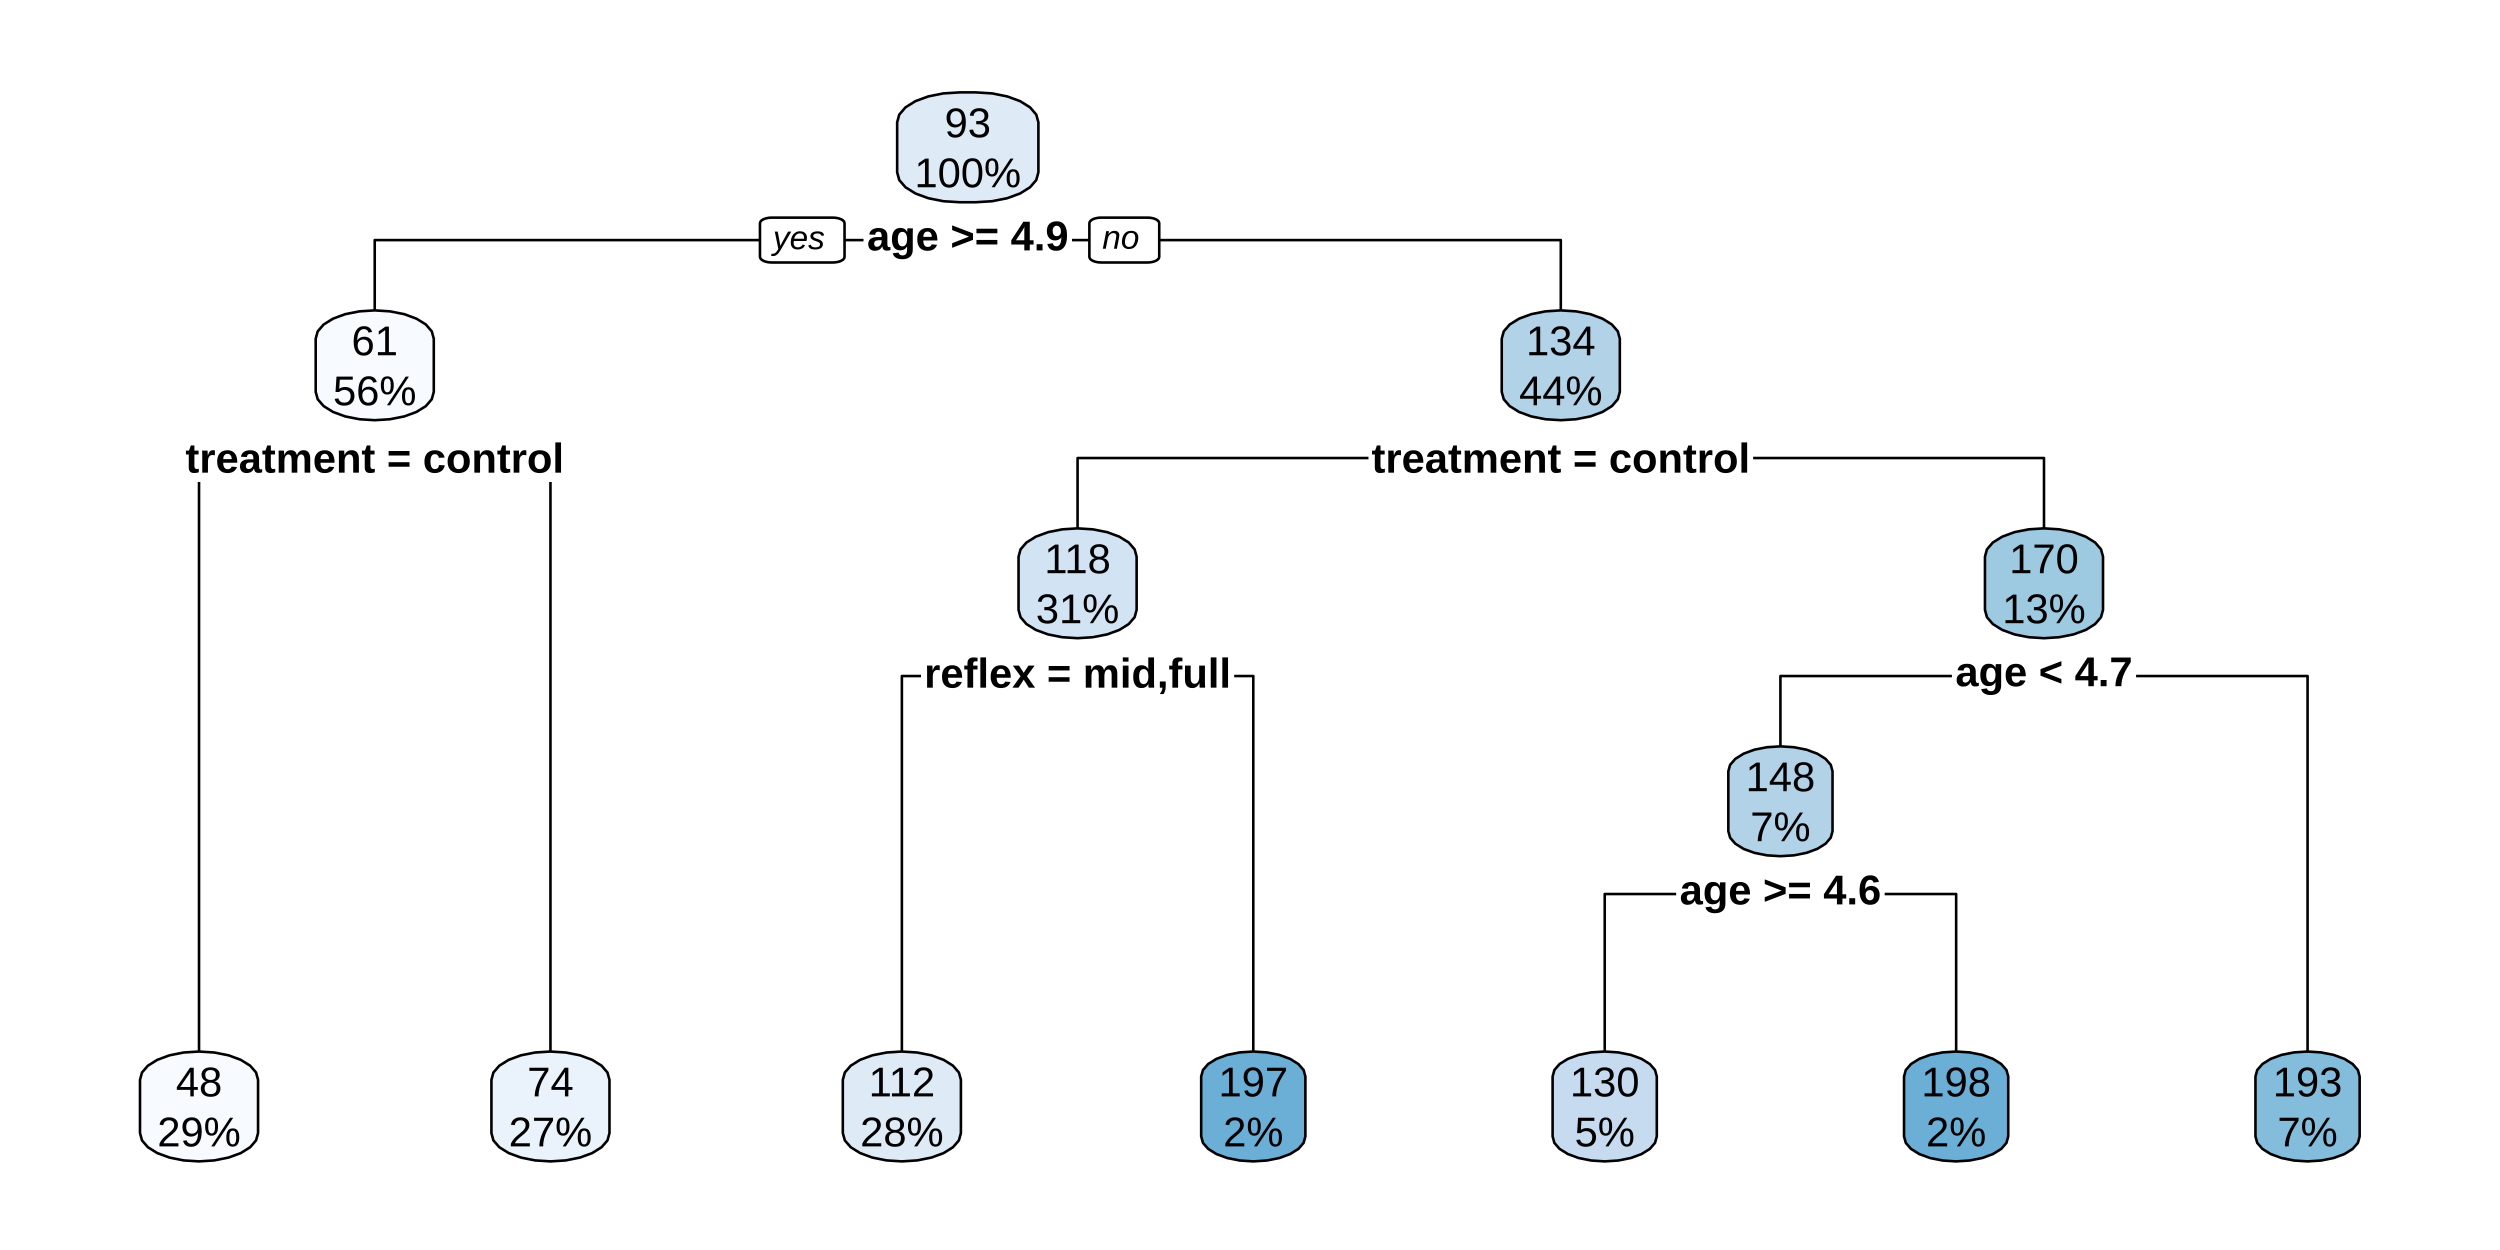
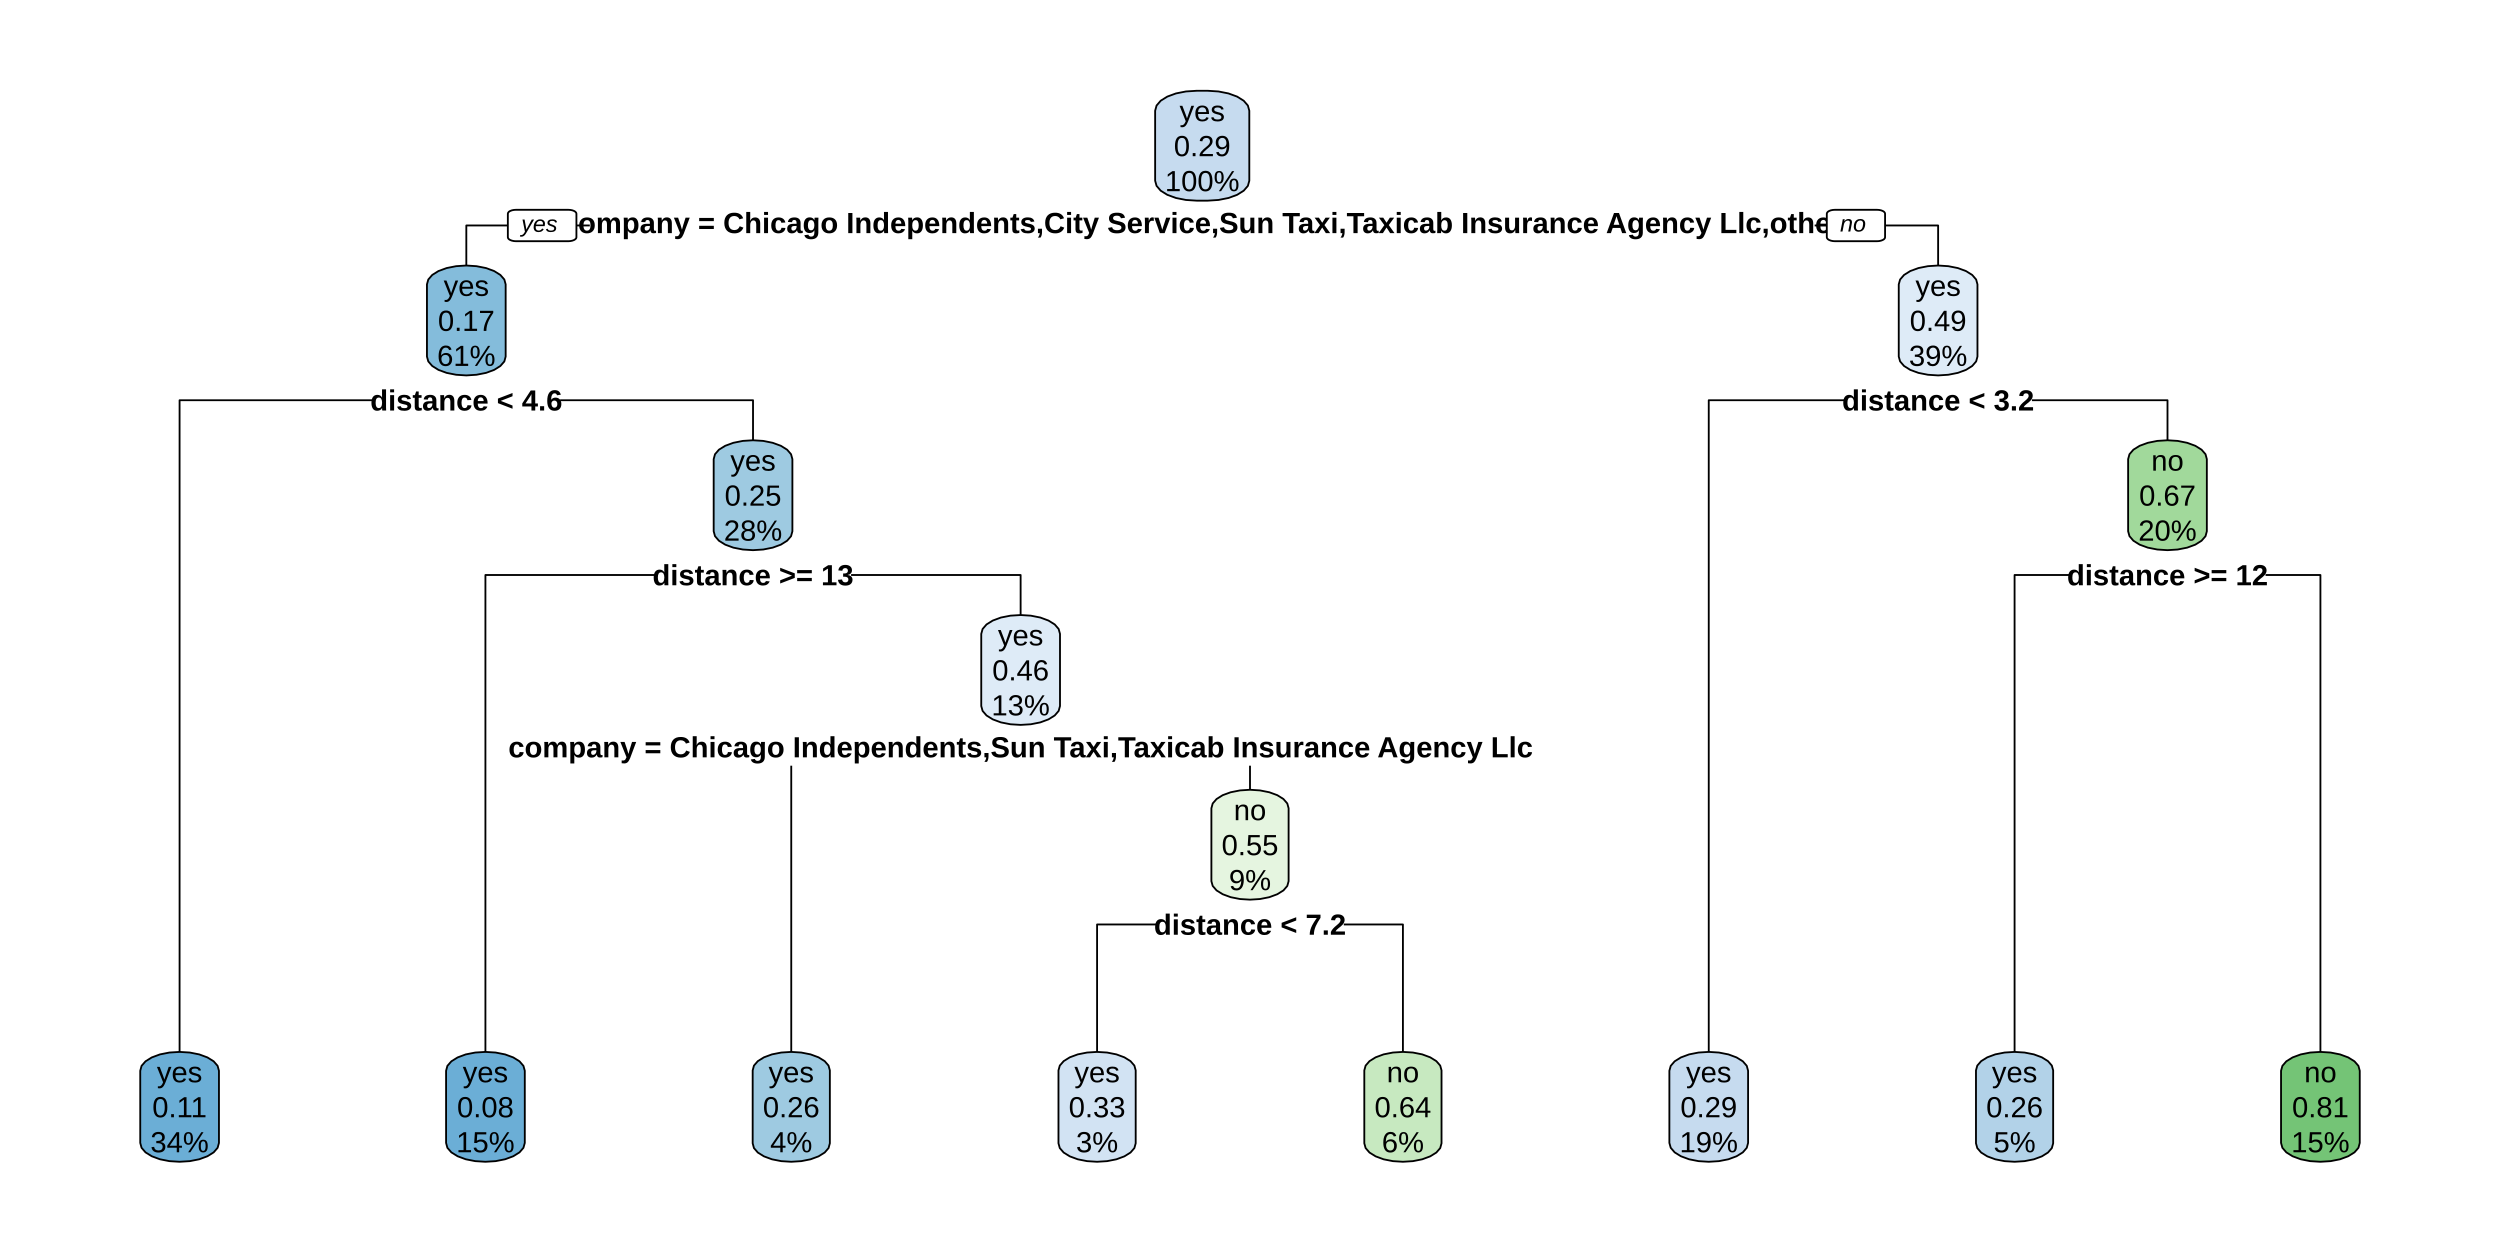
<svg xmlns="http://www.w3.org/2000/svg" class="svglite" width="720.00pt" height="360.00pt" viewBox="0 0 720.00 360.00">
  <defs>
    <style type="text/css">
    .svglite line, .svglite polyline, .svglite polygon, .svglite path, .svglite rect, .svglite circle {
      fill: none;
      stroke: #000000;
      stroke-linecap: round;
      stroke-linejoin: round;
      stroke-miterlimit: 10.00;
    }
    .svglite text {
      white-space: pre;
    }
  </style>
  </defs>
  <rect width="100%" height="100%" style="stroke: none; fill: #FFFFFF;" />
  <defs>
    <clipPath id="cpMC4wMHw3MjAuMDB8MC4wMHwzNjAuMDA=">
      <rect x="0.00" y="0.00" width="720.00" height="360.00" />
    </clipPath>
  </defs>
  <g clip-path="url(#cpMC4wMHw3MjAuMDB8MC4wMHwzNjAuMDA=)">
-     <polyline points="107.92,89.39 107.92,69.14 278.72,69.14 " style="stroke-width: 0.75; stroke-linecap: butt;" />
-     <polyline points="57.32,302.84 57.32,131.92 107.92,131.92 " style="stroke-width: 0.75; stroke-linecap: butt;" />
-     <polyline points="158.53,302.84 158.53,131.92 107.92,131.92 " style="stroke-width: 0.75; stroke-linecap: butt;" />
-     <polyline points="449.51,89.39 449.51,69.14 278.72,69.14 " style="stroke-width: 0.75; stroke-linecap: butt;" />
-     <polyline points="310.34,152.17 310.34,131.92 449.51,131.92 " style="stroke-width: 0.75; stroke-linecap: butt;" />
-     <polyline points="259.74,302.84 259.74,194.70 310.34,194.70 " style="stroke-width: 0.75; stroke-linecap: butt;" />
-     <polyline points="360.95,302.84 360.95,194.70 310.34,194.70 " style="stroke-width: 0.75; stroke-linecap: butt;" />
-     <polyline points="588.67,152.17 588.67,131.92 449.51,131.92 " style="stroke-width: 0.75; stroke-linecap: butt;" />
-     <polyline points="512.76,214.95 512.76,194.70 588.67,194.70 " style="stroke-width: 0.75; stroke-linecap: butt;" />
-     <polyline points="462.16,302.84 462.16,257.48 512.76,257.48 " style="stroke-width: 0.75; stroke-linecap: butt;" />
-     <polyline points="563.37,302.84 563.37,257.48 512.76,257.48 " style="stroke-width: 0.75; stroke-linecap: butt;" />
-     <polyline points="664.58,302.84 664.58,194.70 588.67,194.70 " style="stroke-width: 0.75; stroke-linecap: butt;" />
-     <polygon points="248.69,76.03 248.69,60.52 308.74,60.52 308.74,76.03 248.69,76.03 " style="stroke-width: 0.75; stroke: none; fill: #FFFFFF;" />
-     <polygon points="52.53,138.81 52.53,123.30 163.31,123.30 163.31,138.81 52.53,138.81 " style="stroke-width: 0.75; stroke: none; fill: #FFFFFF;" />
-     <polygon points="394.12,138.81 394.12,123.30 504.90,123.30 504.90,138.81 394.12,138.81 " style="stroke-width: 0.75; stroke: none; fill: #FFFFFF;" />
-     <polygon points="265.25,201.59 265.25,186.08 355.44,186.08 355.44,201.59 265.25,201.59 " style="stroke-width: 0.75; stroke: none; fill: #FFFFFF;" />
-     <polygon points="562.15,201.59 562.15,186.08 615.19,186.08 615.19,201.59 562.15,201.59 " style="stroke-width: 0.75; stroke: none; fill: #FFFFFF;" />
-     <polygon points="482.74,264.37 482.74,248.86 542.78,248.86 542.78,264.37 482.74,264.37 " style="stroke-width: 0.75; stroke: none; fill: #FFFFFF;" />
-     <text x="278.72" y="72.11" text-anchor="middle" style="font-size: 12.00px; font-weight: bold; font-family: &quot;Arial&quot;;" textLength="58.05px" lengthAdjust="spacingAndGlyphs">age &gt;= 4.9</text>
-     <text x="107.92" y="136.12" text-anchor="middle" style="font-size: 12.00px; font-weight: bold; font-family: &quot;Arial&quot;;" textLength="109.03px" lengthAdjust="spacingAndGlyphs">treatment = control</text>
-     <text x="449.51" y="136.12" text-anchor="middle" style="font-size: 12.00px; font-weight: bold; font-family: &quot;Arial&quot;;" textLength="109.03px" lengthAdjust="spacingAndGlyphs">treatment = control</text>
-     <text x="310.34" y="198.04" text-anchor="middle" style="font-size: 12.00px; font-weight: bold; font-family: &quot;Arial&quot;;" textLength="88.37px" lengthAdjust="spacingAndGlyphs">reflex = mid,full</text>
-     <text x="588.67" y="197.62" text-anchor="middle" style="font-size: 12.00px; font-weight: bold; font-family: &quot;Arial&quot;;" textLength="51.04px" lengthAdjust="spacingAndGlyphs">age &lt; 4.7</text>
-     <text x="512.76" y="260.46" text-anchor="middle" style="font-size: 12.00px; font-weight: bold; font-family: &quot;Arial&quot;;" textLength="58.05px" lengthAdjust="spacingAndGlyphs">age &gt;= 4.6</text>
-     <polygon points="258.38,35.23 258.99,33.00 260.78,30.92 263.64,29.13 267.37,27.76 271.70,26.90 276.36,26.61 281.07,26.61 285.73,26.90 290.06,27.76 293.79,29.13 296.65,30.92 298.44,33.00 299.06,35.23 299.06,49.63 298.44,51.86 296.65,53.93 293.79,55.72 290.06,57.09 285.73,57.95 281.07,58.24 276.36,58.24 271.70,57.95 267.37,57.09 263.64,55.72 260.78,53.93 258.99,51.86 258.38,49.63 " style="stroke-width: 0.75; fill: #DEEBF7;" />
-     <polygon points="90.92,97.54 91.50,95.43 93.20,93.46 95.90,91.78 99.42,90.48 103.52,89.67 107.92,89.39 107.92,89.39 112.33,89.67 116.43,90.48 119.95,91.78 122.65,93.46 124.35,95.43 124.93,97.54 124.93,112.87 124.35,114.98 122.65,116.95 119.95,118.64 116.43,119.93 112.33,120.74 107.92,121.02 107.92,121.02 103.52,120.74 99.42,119.93 95.90,118.64 93.20,116.95 91.50,114.98 90.92,112.87 " style="stroke-width: 0.75; fill: #F7FBFF;" />
-     <polygon points="40.32,310.99 40.90,308.88 42.59,306.92 45.30,305.23 48.82,303.93 52.92,303.12 57.32,302.84 57.32,302.84 61.72,303.12 65.82,303.93 69.34,305.23 72.05,306.92 73.74,308.88 74.32,310.99 74.32,326.33 73.74,328.44 72.05,330.40 69.34,332.09 65.82,333.38 61.72,334.20 57.32,334.48 57.32,334.48 52.92,334.20 48.82,333.38 45.30,332.09 42.59,330.40 40.90,328.44 40.32,326.33 " style="stroke-width: 0.75; fill: #F7FBFF;" />
-     <polygon points="141.53,310.99 142.10,308.88 143.80,306.92 146.51,305.23 150.03,303.93 154.13,303.12 158.53,302.84 158.53,302.84 162.93,303.12 167.03,303.93 170.55,305.23 173.25,306.92 174.95,308.88 175.53,310.99 175.53,326.33 174.95,328.44 173.25,330.40 170.55,332.09 167.03,333.38 162.93,334.20 158.53,334.48 158.53,334.48 154.13,334.20 150.03,333.38 146.51,332.09 143.80,330.40 142.10,328.44 141.53,326.33 " style="stroke-width: 0.75; fill: #EAF3FB;" />
-     <polygon points="432.50,97.54 433.08,95.43 434.78,93.46 437.48,91.78 441.00,90.48 445.11,89.67 449.51,89.39 449.51,89.39 453.91,89.67 458.01,90.48 461.53,91.78 464.23,93.46 465.93,95.43 466.51,97.54 466.51,112.87 465.93,114.98 464.23,116.95 461.53,118.64 458.01,119.93 453.91,120.74 449.51,121.02 449.51,121.02 445.11,120.74 441.00,119.93 437.48,118.64 434.78,116.95 433.08,114.98 432.50,112.87 " style="stroke-width: 0.75; fill: #B2D2E8;" />
-     <polygon points="293.34,160.32 293.92,158.21 295.62,156.24 298.32,154.56 301.84,153.26 305.94,152.45 310.34,152.17 310.34,152.17 314.74,152.45 318.85,153.26 322.37,154.56 325.07,156.24 326.77,158.21 327.35,160.32 327.35,175.65 326.77,177.76 325.07,179.73 322.37,181.42 318.85,182.71 314.74,183.52 310.34,183.80 310.34,183.80 305.94,183.52 301.84,182.71 298.32,181.42 295.62,179.73 293.92,177.76 293.34,175.65 " style="stroke-width: 0.75; fill: #D2E3F3;" />
-     <polygon points="242.73,310.99 243.31,308.88 245.01,306.92 247.71,305.23 251.24,303.93 255.34,303.12 259.74,302.84 259.74,302.84 264.14,303.12 268.24,303.93 271.76,305.23 274.46,306.92 276.16,308.88 276.74,310.99 276.74,326.33 276.16,328.44 274.46,330.40 271.76,332.09 268.24,333.38 264.14,334.20 259.74,334.48 259.74,334.48 255.34,334.20 251.24,333.38 247.71,332.09 245.01,330.40 243.31,328.44 242.73,326.33 " style="stroke-width: 0.75; fill: #DEEBF7;" />
-     <polygon points="345.94,310.03 346.45,308.17 347.95,306.44 350.34,304.95 353.44,303.81 357.06,303.09 360.95,302.84 360.95,302.84 364.83,303.09 368.45,303.81 371.56,304.95 373.94,306.44 375.44,308.17 375.95,310.03 375.95,327.28 375.44,329.15 373.94,330.88 371.56,332.37 368.45,333.51 364.83,334.23 360.95,334.48 360.95,334.48 357.06,334.23 353.44,333.51 350.34,332.37 347.95,330.88 346.45,329.15 345.94,327.28 " style="stroke-width: 0.75; fill: #6BAED6;" />
-     <polygon points="571.67,160.32 572.24,158.21 573.94,156.24 576.65,154.56 580.17,153.26 584.27,152.45 588.67,152.17 588.67,152.17 593.07,152.45 597.17,153.26 600.69,154.56 603.39,156.24 605.09,158.21 605.67,160.32 605.67,175.65 605.09,177.76 603.39,179.73 600.69,181.42 597.17,182.71 593.07,183.52 588.67,183.80 588.67,183.80 584.27,183.52 580.17,182.71 576.65,181.42 573.94,179.73 572.24,177.76 571.67,175.65 " style="stroke-width: 0.75; fill: #9ECAE1;" />
-     <polygon points="497.76,222.14 498.27,220.28 499.77,218.55 502.15,217.06 505.26,215.91 508.88,215.20 512.76,214.95 512.76,214.95 516.65,215.20 520.27,215.91 523.37,217.06 525.76,218.55 527.26,220.28 527.77,222.14 527.77,239.39 527.26,241.25 525.76,242.99 523.37,244.48 520.27,245.62 516.65,246.34 512.76,246.58 512.76,246.58 508.88,246.34 505.26,245.62 502.15,244.48 499.77,242.99 498.27,241.25 497.76,239.39 " style="stroke-width: 0.75; fill: #B2D2E8;" />
-     <polygon points="447.15,310.03 447.66,308.17 449.16,306.44 451.55,304.95 454.65,303.81 458.27,303.09 462.16,302.84 462.16,302.84 466.04,303.09 469.66,303.81 472.77,304.95 475.15,306.44 476.65,308.17 477.16,310.03 477.16,327.28 476.65,329.15 475.15,330.88 472.77,332.37 469.66,333.51 466.04,334.23 462.16,334.48 462.16,334.48 458.27,334.23 454.65,333.51 451.55,332.37 449.16,330.88 447.66,329.15 447.15,327.28 " style="stroke-width: 0.75; fill: #C6DBEF;" />
-     <polygon points="548.36,310.03 548.87,308.17 550.37,306.44 552.76,304.95 555.86,303.81 559.48,303.09 563.37,302.84 563.37,302.84 567.25,303.09 570.87,303.81 573.98,304.95 576.36,306.44 577.86,308.17 578.37,310.03 578.37,327.28 577.86,329.15 576.36,330.88 573.98,332.37 570.87,333.51 567.25,334.23 563.37,334.48 563.37,334.48 559.48,334.23 555.86,333.51 552.76,332.37 550.37,330.88 548.87,329.15 548.36,327.28 " style="stroke-width: 0.75; fill: #6BAED6;" />
-     <polygon points="649.57,310.03 650.08,308.17 651.58,306.44 653.97,304.95 657.07,303.81 660.69,303.09 664.58,302.84 664.58,302.84 668.46,303.09 672.08,303.81 675.19,304.95 677.57,306.44 679.07,308.17 679.58,310.03 679.58,327.28 679.07,329.15 677.57,330.88 675.19,332.37 672.08,333.51 668.46,334.23 664.58,334.48 664.58,334.48 660.69,334.23 657.07,333.51 653.97,332.37 651.58,330.88 650.08,329.15 649.57,327.28 " style="stroke-width: 0.75; fill: #84BCDB;" />
-     <text x="278.72" y="39.53" text-anchor="middle" style="font-size: 12.00px; font-family: &quot;Arial&quot;;" textLength="13.35px" lengthAdjust="spacingAndGlyphs">93</text>
-     <text x="278.72" y="53.93" text-anchor="middle" style="font-size: 12.00px; font-family: &quot;Arial&quot;;" textLength="30.69px" lengthAdjust="spacingAndGlyphs">100%</text>
-     <text x="107.92" y="102.31" text-anchor="middle" style="font-size: 12.00px; font-family: &quot;Arial&quot;;" textLength="13.35px" lengthAdjust="spacingAndGlyphs">61</text>
-     <text x="107.92" y="116.71" text-anchor="middle" style="font-size: 12.00px; font-family: &quot;Arial&quot;;" textLength="24.02px" lengthAdjust="spacingAndGlyphs">56%</text>
-     <text x="57.32" y="315.76" text-anchor="middle" style="font-size: 12.00px; font-family: &quot;Arial&quot;;" textLength="13.35px" lengthAdjust="spacingAndGlyphs">48</text>
-     <text x="57.32" y="330.16" text-anchor="middle" style="font-size: 12.00px; font-family: &quot;Arial&quot;;" textLength="24.02px" lengthAdjust="spacingAndGlyphs">29%</text>
-     <text x="158.53" y="315.76" text-anchor="middle" style="font-size: 12.00px; font-family: &quot;Arial&quot;;" textLength="13.35px" lengthAdjust="spacingAndGlyphs">74</text>
-     <text x="158.53" y="330.16" text-anchor="middle" style="font-size: 12.00px; font-family: &quot;Arial&quot;;" textLength="24.02px" lengthAdjust="spacingAndGlyphs">27%</text>
-     <text x="449.51" y="102.31" text-anchor="middle" style="font-size: 12.00px; font-family: &quot;Arial&quot;;" textLength="20.02px" lengthAdjust="spacingAndGlyphs">134</text>
-     <text x="449.51" y="116.71" text-anchor="middle" style="font-size: 12.00px; font-family: &quot;Arial&quot;;" textLength="24.02px" lengthAdjust="spacingAndGlyphs">44%</text>
-     <text x="310.34" y="165.09" text-anchor="middle" style="font-size: 12.00px; font-family: &quot;Arial&quot;;" textLength="20.02px" lengthAdjust="spacingAndGlyphs">118</text>
-     <text x="310.34" y="179.49" text-anchor="middle" style="font-size: 12.00px; font-family: &quot;Arial&quot;;" textLength="24.02px" lengthAdjust="spacingAndGlyphs">31%</text>
-     <text x="259.74" y="315.76" text-anchor="middle" style="font-size: 12.00px; font-family: &quot;Arial&quot;;" textLength="20.02px" lengthAdjust="spacingAndGlyphs">112</text>
-     <text x="259.74" y="330.16" text-anchor="middle" style="font-size: 12.00px; font-family: &quot;Arial&quot;;" textLength="24.02px" lengthAdjust="spacingAndGlyphs">28%</text>
-     <text x="360.95" y="315.76" text-anchor="middle" style="font-size: 12.00px; font-family: &quot;Arial&quot;;" textLength="20.02px" lengthAdjust="spacingAndGlyphs">197</text>
-     <text x="360.95" y="330.16" text-anchor="middle" style="font-size: 12.00px; font-family: &quot;Arial&quot;;" textLength="17.34px" lengthAdjust="spacingAndGlyphs">2%</text>
-     <text x="588.67" y="165.09" text-anchor="middle" style="font-size: 12.00px; font-family: &quot;Arial&quot;;" textLength="20.02px" lengthAdjust="spacingAndGlyphs">170</text>
-     <text x="588.67" y="179.49" text-anchor="middle" style="font-size: 12.00px; font-family: &quot;Arial&quot;;" textLength="24.02px" lengthAdjust="spacingAndGlyphs">13%</text>
-     <text x="512.76" y="227.87" text-anchor="middle" style="font-size: 12.00px; font-family: &quot;Arial&quot;;" textLength="20.02px" lengthAdjust="spacingAndGlyphs">148</text>
-     <text x="512.76" y="242.27" text-anchor="middle" style="font-size: 12.00px; font-family: &quot;Arial&quot;;" textLength="17.34px" lengthAdjust="spacingAndGlyphs">7%</text>
-     <text x="462.16" y="315.76" text-anchor="middle" style="font-size: 12.00px; font-family: &quot;Arial&quot;;" textLength="20.02px" lengthAdjust="spacingAndGlyphs">130</text>
-     <text x="462.16" y="330.16" text-anchor="middle" style="font-size: 12.00px; font-family: &quot;Arial&quot;;" textLength="17.34px" lengthAdjust="spacingAndGlyphs">5%</text>
-     <text x="563.37" y="315.76" text-anchor="middle" style="font-size: 12.00px; font-family: &quot;Arial&quot;;" textLength="20.02px" lengthAdjust="spacingAndGlyphs">198</text>
-     <text x="563.37" y="330.16" text-anchor="middle" style="font-size: 12.00px; font-family: &quot;Arial&quot;;" textLength="17.34px" lengthAdjust="spacingAndGlyphs">2%</text>
-     <text x="664.58" y="315.76" text-anchor="middle" style="font-size: 12.00px; font-family: &quot;Arial&quot;;" textLength="20.02px" lengthAdjust="spacingAndGlyphs">193</text>
-     <text x="664.58" y="330.16" text-anchor="middle" style="font-size: 12.00px; font-family: &quot;Arial&quot;;" textLength="17.34px" lengthAdjust="spacingAndGlyphs">7%</text>
-     <polygon points="218.87,64.29 218.99,63.87 219.33,63.48 219.86,63.15 220.56,62.89 221.37,62.73 222.25,62.67 239.86,62.67 240.73,62.73 241.55,62.89 242.25,63.15 242.78,63.48 243.12,63.87 243.23,64.29 243.23,73.98 243.12,74.40 242.78,74.79 242.25,75.12 241.55,75.38 240.73,75.54 239.86,75.60 222.25,75.60 221.37,75.54 220.56,75.38 219.86,75.12 219.33,74.79 218.99,74.40 218.87,73.98 " style="stroke-width: 0.75; fill: #FFFFFF;" />
-     <polygon points="313.74,64.29 313.86,63.87 314.19,63.48 314.73,63.15 315.43,62.89 316.24,62.73 317.11,62.67 330.49,62.67 331.36,62.73 332.18,62.89 332.87,63.15 333.41,63.48 333.75,63.87 333.86,64.29 333.86,73.98 333.75,74.40 333.41,74.79 332.87,75.12 332.18,75.38 331.36,75.54 330.49,75.60 317.11,75.60 316.24,75.54 315.43,75.38 314.73,75.12 314.19,74.79 313.86,74.40 313.74,73.98 " style="stroke-width: 0.75; fill: #FFFFFF;" />
-     <text x="230.08" y="71.76" text-anchor="middle" style="font-size: 9.60px; font-style: italic; font-family: &quot;Arial&quot;;" textLength="14.93px" lengthAdjust="spacingAndGlyphs">yes</text>
-     <text x="322.80" y="71.63" text-anchor="middle" style="font-size: 9.60px; font-style: italic; font-family: &quot;Arial&quot;;" textLength="10.67px" lengthAdjust="spacingAndGlyphs">no</text>
+     <polyline points="134.30,76.47 134.30,64.94 346.24,64.94 " style="stroke-width: 0.53; stroke-linecap: butt;" />
+     <polyline points="51.72,302.95 51.72,115.27 134.30,115.27 " style="stroke-width: 0.53; stroke-linecap: butt;" />
+     <polyline points="216.87,126.80 216.87,115.27 134.30,115.27 " style="stroke-width: 0.53; stroke-linecap: butt;" />
+     <polyline points="139.80,302.95 139.80,165.60 216.87,165.60 " style="stroke-width: 0.53; stroke-linecap: butt;" />
+     <polyline points="293.94,177.13 293.94,165.60 216.87,165.60 " style="stroke-width: 0.53; stroke-linecap: butt;" />
+     <polyline points="227.88,302.95 227.88,215.93 293.94,215.93 " style="stroke-width: 0.53; stroke-linecap: butt;" />
+     <polyline points="360.00,227.45 360.00,215.93 293.94,215.93 " style="stroke-width: 0.53; stroke-linecap: butt;" />
+     <polyline points="315.96,302.95 315.96,266.25 360.00,266.25 " style="stroke-width: 0.53; stroke-linecap: butt;" />
+     <polyline points="404.04,302.95 404.04,266.25 360.00,266.25 " style="stroke-width: 0.53; stroke-linecap: butt;" />
+     <polyline points="558.18,76.47 558.18,64.94 346.24,64.94 " style="stroke-width: 0.53; stroke-linecap: butt;" />
+     <polyline points="492.12,302.95 492.12,115.27 558.18,115.27 " style="stroke-width: 0.53; stroke-linecap: butt;" />
+     <polyline points="624.24,126.80 624.24,115.27 558.18,115.27 " style="stroke-width: 0.53; stroke-linecap: butt;" />
+     <polyline points="580.20,302.95 580.20,165.60 624.24,165.60 " style="stroke-width: 0.53; stroke-linecap: butt;" />
+     <polyline points="668.28,302.95 668.28,165.60 624.24,165.60 " style="stroke-width: 0.53; stroke-linecap: butt;" />
+     <polygon points="169.86,69.54 169.86,59.20 522.62,59.20 522.62,69.54 169.86,69.54 " style="stroke-width: 0.53; stroke: none; fill: #FFFFFF;" />
+     <polygon points="107.28,119.87 107.28,109.53 161.31,109.53 161.31,119.87 107.28,119.87 " style="stroke-width: 0.53; stroke: none; fill: #FFFFFF;" />
+     <polygon points="188.63,170.19 188.63,159.85 245.11,159.85 245.11,170.19 188.63,170.19 " style="stroke-width: 0.53; stroke: none; fill: #FFFFFF;" />
+     <polygon points="152.77,220.52 152.77,210.18 435.12,210.18 435.12,220.52 152.77,220.52 " style="stroke-width: 0.53; stroke: none; fill: #FFFFFF;" />
+     <polygon points="332.99,270.85 332.99,260.51 387.01,260.51 387.01,270.85 332.99,270.85 " style="stroke-width: 0.53; stroke: none; fill: #FFFFFF;" />
+     <polygon points="531.16,119.87 531.16,109.53 585.19,109.53 585.19,119.87 531.16,119.87 " style="stroke-width: 0.53; stroke: none; fill: #FFFFFF;" />
+     <polygon points="596.00,170.19 596.00,159.85 652.48,159.85 652.48,170.19 596.00,170.19 " style="stroke-width: 0.53; stroke: none; fill: #FFFFFF;" />
+     <text x="346.24" y="67.13" text-anchor="middle" style="font-size: 8.40px; font-weight: bold; font-family: &quot;Arial&quot;;" textLength="369.99px" lengthAdjust="spacingAndGlyphs">company = Chicago Independents,City Service,Sun Taxi,Taxicab Insurance Agency Llc,other</text>
+     <text x="134.30" y="118.23" text-anchor="middle" style="font-size: 8.40px; font-weight: bold; font-family: &quot;Arial&quot;;" textLength="55.27px" lengthAdjust="spacingAndGlyphs">distance &lt; 4.6</text>
+     <text x="216.87" y="168.56" text-anchor="middle" style="font-size: 8.40px; font-weight: bold; font-family: &quot;Arial&quot;;" textLength="57.83px" lengthAdjust="spacingAndGlyphs">distance &gt;= 13</text>
+     <text x="293.94" y="218.12" text-anchor="middle" style="font-size: 8.40px; font-weight: bold; font-family: &quot;Arial&quot;;" textLength="296.32px" lengthAdjust="spacingAndGlyphs">company = Chicago Independents,Sun Taxi,Taxicab Insurance Agency Llc</text>
+     <text x="360.00" y="269.21" text-anchor="middle" style="font-size: 8.40px; font-weight: bold; font-family: &quot;Arial&quot;;" textLength="55.27px" lengthAdjust="spacingAndGlyphs">distance &lt; 7.2</text>
+     <text x="558.18" y="118.23" text-anchor="middle" style="font-size: 8.40px; font-weight: bold; font-family: &quot;Arial&quot;;" textLength="55.27px" lengthAdjust="spacingAndGlyphs">distance &lt; 3.2</text>
+     <text x="624.24" y="168.56" text-anchor="middle" style="font-size: 8.40px; font-weight: bold; font-family: &quot;Arial&quot;;" textLength="57.83px" lengthAdjust="spacingAndGlyphs">distance &gt;= 12</text>
+     <polygon points="332.68,31.89 333.09,30.40 334.28,29.01 336.19,27.82 338.67,26.91 341.56,26.34 344.67,26.14 347.81,26.14 350.91,26.34 353.80,26.91 356.29,27.82 358.19,29.01 359.39,30.40 359.80,31.89 359.80,52.05 359.39,53.53 358.19,54.92 356.29,56.11 353.80,57.02 350.91,57.59 347.81,57.79 344.67,57.79 341.56,57.59 338.67,57.02 336.19,56.11 334.28,54.92 333.09,53.53 332.68,52.05 " style="stroke-width: 0.53; fill: #C6DBEF;" />
+     <polygon points="122.96,81.90 123.35,80.50 124.48,79.19 126.28,78.06 128.63,77.20 131.36,76.66 134.30,76.47 134.30,76.47 137.23,76.66 139.97,77.20 142.31,78.06 144.11,79.19 145.25,80.50 145.63,81.90 145.63,102.69 145.25,104.09 144.11,105.40 142.31,106.53 139.97,107.39 137.23,107.93 134.30,108.12 134.30,108.12 131.36,107.93 128.63,107.39 126.28,106.53 124.48,105.40 123.35,104.09 122.96,102.69 " style="stroke-width: 0.53; fill: #84BCDB;" />
+     <polygon points="40.39,308.38 40.77,306.97 41.91,305.66 43.71,304.54 46.06,303.67 48.79,303.13 51.72,302.95 51.72,302.95 54.66,303.13 57.39,303.67 59.74,304.54 61.54,305.66 62.67,306.97 63.06,308.38 63.06,329.16 62.67,330.57 61.54,331.88 59.74,333.00 57.39,333.87 54.66,334.41 51.72,334.59 51.72,334.59 48.79,334.41 46.06,333.87 43.71,333.00 41.91,331.88 40.77,330.57 40.39,329.16 " style="stroke-width: 0.53; fill: #6BAED6;" />
+     <polygon points="205.54,132.23 205.92,130.82 207.05,129.51 208.86,128.39 211.20,127.53 213.94,126.98 216.87,126.80 216.87,126.80 219.81,126.98 222.54,127.53 224.89,128.39 226.69,129.51 227.82,130.82 228.21,132.23 228.21,153.01 227.82,154.42 226.69,155.73 224.89,156.86 222.54,157.72 219.81,158.26 216.87,158.45 216.87,158.45 213.94,158.26 211.20,157.72 208.86,156.86 207.05,155.73 205.92,154.42 205.54,153.01 " style="stroke-width: 0.53; fill: #9ECAE1;" />
+     <polygon points="128.47,308.38 128.85,306.97 129.99,305.66 131.79,304.54 134.13,303.67 136.87,303.13 139.80,302.95 139.80,302.95 142.74,303.13 145.47,303.67 147.82,304.54 149.62,305.66 150.75,306.97 151.14,308.38 151.14,329.16 150.75,330.57 149.62,331.88 147.82,333.00 145.47,333.87 142.74,334.41 139.80,334.59 139.80,334.59 136.87,334.41 134.13,333.87 131.79,333.00 129.99,331.88 128.85,330.57 128.47,329.16 " style="stroke-width: 0.53; fill: #6BAED6;" />
+     <polygon points="282.60,182.56 282.99,181.15 284.12,179.84 285.92,178.72 288.27,177.85 291.01,177.31 293.94,177.13 293.94,177.13 296.87,177.31 299.61,177.85 301.96,178.72 303.76,179.84 304.89,181.15 305.28,182.56 305.28,203.34 304.89,204.75 303.76,206.06 301.96,207.18 299.61,208.05 296.87,208.59 293.94,208.77 293.94,208.77 291.01,208.59 288.27,208.05 285.92,207.18 284.12,206.06 282.99,204.75 282.60,203.34 " style="stroke-width: 0.53; fill: #DEEBF7;" />
+     <polygon points="216.77,308.27 217.14,306.89 218.25,305.61 220.02,304.51 222.32,303.66 225.00,303.13 227.88,302.95 227.88,302.95 230.76,303.13 233.44,303.66 235.74,304.51 237.51,305.61 238.62,306.89 239.00,308.27 239.00,329.27 238.62,330.65 237.51,331.93 235.74,333.03 233.44,333.88 230.76,334.41 227.88,334.59 227.88,334.59 225.00,334.41 222.32,333.88 220.02,333.03 218.25,331.93 217.14,330.65 216.77,329.27 " style="stroke-width: 0.53; fill: #9ECAE1;" />
+     <polygon points="348.88,232.78 349.26,231.40 350.37,230.12 352.14,229.01 354.44,228.17 357.12,227.64 360.00,227.45 360.00,227.45 362.88,227.64 365.56,228.17 367.86,229.01 369.63,230.12 370.74,231.40 371.12,232.78 371.12,253.78 370.74,255.15 369.63,256.44 367.86,257.54 365.56,258.39 362.88,258.92 360.00,259.10 360.00,259.10 357.12,258.92 354.44,258.39 352.14,257.54 350.37,256.44 349.26,255.15 348.88,253.78 " style="stroke-width: 0.53; fill: #E5F5E0;" />
+     <polygon points="304.84,308.27 305.22,306.89 306.33,305.61 308.10,304.51 310.40,303.66 313.08,303.13 315.96,302.95 315.96,302.95 318.84,303.13 321.52,303.66 323.82,304.51 325.59,305.61 326.70,306.89 327.08,308.27 327.08,329.27 326.70,330.65 325.59,331.93 323.82,333.03 321.52,333.88 318.84,334.41 315.96,334.59 315.96,334.59 313.08,334.41 310.40,333.88 308.10,333.03 306.33,331.93 305.22,330.65 304.84,329.27 " style="stroke-width: 0.53; fill: #D2E3F3;" />
+     <polygon points="392.92,308.27 393.30,306.89 394.41,305.61 396.18,304.51 398.48,303.66 401.16,303.13 404.04,302.95 404.04,302.95 406.92,303.13 409.60,303.66 411.90,304.51 413.67,305.61 414.78,306.89 415.16,308.27 415.16,329.27 414.78,330.65 413.67,331.93 411.90,333.03 409.60,333.88 406.92,334.41 404.04,334.59 404.04,334.59 401.16,334.41 398.48,333.88 396.18,333.03 394.41,331.93 393.30,330.65 392.92,329.27 " style="stroke-width: 0.53; fill: #C7E9C0;" />
+     <polygon points="546.84,81.90 547.23,80.50 548.36,79.19 550.16,78.06 552.51,77.20 555.24,76.66 558.18,76.47 558.18,76.47 561.11,76.66 563.85,77.20 566.19,78.06 568.00,79.19 569.13,80.50 569.51,81.90 569.51,102.69 569.13,104.09 568.00,105.40 566.19,106.53 563.85,107.39 561.11,107.93 558.18,108.12 558.18,108.12 555.24,107.93 552.51,107.39 550.16,106.53 548.36,105.40 547.23,104.09 546.84,102.69 " style="stroke-width: 0.53; fill: #DEEBF7;" />
+     <polygon points="480.78,308.38 481.17,306.97 482.30,305.66 484.10,304.54 486.45,303.67 489.18,303.13 492.12,302.95 492.12,302.95 495.05,303.13 497.79,303.67 500.13,304.54 501.94,305.66 503.07,306.97 503.45,308.38 503.45,329.16 503.07,330.57 501.94,331.88 500.13,333.00 497.79,333.87 495.05,334.41 492.12,334.59 492.12,334.59 489.18,334.41 486.45,333.87 484.10,333.00 482.30,331.88 481.17,330.57 480.78,329.16 " style="stroke-width: 0.53; fill: #C6DBEF;" />
+     <polygon points="612.90,132.23 613.29,130.82 614.42,129.51 616.22,128.39 618.57,127.53 621.30,126.98 624.24,126.80 624.24,126.80 627.17,126.98 629.91,127.53 632.25,128.39 634.05,129.51 635.19,130.82 635.57,132.23 635.57,153.01 635.19,154.42 634.05,155.73 632.25,156.86 629.91,157.72 627.17,158.26 624.24,158.45 624.24,158.45 621.30,158.26 618.57,157.72 616.22,156.86 614.42,155.73 613.29,154.42 612.90,153.01 " style="stroke-width: 0.53; fill: #A1D99B;" />
+     <polygon points="569.08,308.27 569.46,306.89 570.57,305.61 572.34,304.51 574.64,303.66 577.32,303.13 580.20,302.95 580.20,302.95 583.07,303.13 585.76,303.66 588.06,304.51 589.82,305.61 590.93,306.89 591.31,308.27 591.31,329.27 590.93,330.65 589.82,331.93 588.06,333.03 585.76,333.88 583.07,334.41 580.20,334.59 580.20,334.59 577.32,334.41 574.64,333.88 572.34,333.03 570.57,331.93 569.46,330.65 569.08,329.27 " style="stroke-width: 0.53; fill: #B2D2E8;" />
+     <polygon points="656.94,308.38 657.33,306.97 658.46,305.66 660.26,304.54 662.61,303.67 665.34,303.13 668.28,302.95 668.28,302.95 671.21,303.13 673.94,303.67 676.29,304.54 678.09,305.66 679.23,306.97 679.61,308.38 679.61,329.16 679.23,330.57 678.09,331.88 676.29,333.00 673.94,333.87 671.21,334.41 668.28,334.59 668.28,334.59 665.34,334.41 662.61,333.87 660.26,333.00 658.46,331.88 657.33,330.57 656.94,329.16 " style="stroke-width: 0.53; fill: #74C476;" />
+     <text x="346.24" y="34.90" text-anchor="middle" style="font-size: 8.40px; font-family: &quot;Arial&quot;;" textLength="13.06px" lengthAdjust="spacingAndGlyphs">yes</text>
+     <text x="346.24" y="44.98" text-anchor="middle" style="font-size: 8.40px; font-family: &quot;Arial&quot;;" textLength="16.33px" lengthAdjust="spacingAndGlyphs">0.29</text>
+     <text x="346.24" y="55.06" text-anchor="middle" style="font-size: 8.40px; font-family: &quot;Arial&quot;;" textLength="21.46px" lengthAdjust="spacingAndGlyphs">100%</text>
+     <text x="134.30" y="85.22" text-anchor="middle" style="font-size: 8.40px; font-family: &quot;Arial&quot;;" textLength="13.06px" lengthAdjust="spacingAndGlyphs">yes</text>
+     <text x="134.30" y="95.30" text-anchor="middle" style="font-size: 8.40px; font-family: &quot;Arial&quot;;" textLength="16.33px" lengthAdjust="spacingAndGlyphs">0.17</text>
+     <text x="134.30" y="105.38" text-anchor="middle" style="font-size: 8.40px; font-family: &quot;Arial&quot;;" textLength="16.79px" lengthAdjust="spacingAndGlyphs">61%</text>
+     <text x="51.72" y="311.70" text-anchor="middle" style="font-size: 8.40px; font-family: &quot;Arial&quot;;" textLength="13.06px" lengthAdjust="spacingAndGlyphs">yes</text>
+     <text x="51.72" y="321.78" text-anchor="middle" style="font-size: 8.40px; font-family: &quot;Arial&quot;;" textLength="16.33px" lengthAdjust="spacingAndGlyphs">0.11</text>
+     <text x="51.72" y="331.86" text-anchor="middle" style="font-size: 8.40px; font-family: &quot;Arial&quot;;" textLength="16.79px" lengthAdjust="spacingAndGlyphs">34%</text>
+     <text x="216.87" y="135.55" text-anchor="middle" style="font-size: 8.40px; font-family: &quot;Arial&quot;;" textLength="13.06px" lengthAdjust="spacingAndGlyphs">yes</text>
+     <text x="216.87" y="145.63" text-anchor="middle" style="font-size: 8.40px; font-family: &quot;Arial&quot;;" textLength="16.33px" lengthAdjust="spacingAndGlyphs">0.25</text>
+     <text x="216.87" y="155.71" text-anchor="middle" style="font-size: 8.40px; font-family: &quot;Arial&quot;;" textLength="16.79px" lengthAdjust="spacingAndGlyphs">28%</text>
+     <text x="139.80" y="311.70" text-anchor="middle" style="font-size: 8.40px; font-family: &quot;Arial&quot;;" textLength="13.06px" lengthAdjust="spacingAndGlyphs">yes</text>
+     <text x="139.80" y="321.78" text-anchor="middle" style="font-size: 8.40px; font-family: &quot;Arial&quot;;" textLength="16.33px" lengthAdjust="spacingAndGlyphs">0.08</text>
+     <text x="139.80" y="331.86" text-anchor="middle" style="font-size: 8.40px; font-family: &quot;Arial&quot;;" textLength="16.79px" lengthAdjust="spacingAndGlyphs">15%</text>
+     <text x="293.94" y="185.88" text-anchor="middle" style="font-size: 8.40px; font-family: &quot;Arial&quot;;" textLength="13.06px" lengthAdjust="spacingAndGlyphs">yes</text>
+     <text x="293.94" y="195.96" text-anchor="middle" style="font-size: 8.40px; font-family: &quot;Arial&quot;;" textLength="16.33px" lengthAdjust="spacingAndGlyphs">0.46</text>
+     <text x="293.94" y="206.04" text-anchor="middle" style="font-size: 8.40px; font-family: &quot;Arial&quot;;" textLength="16.79px" lengthAdjust="spacingAndGlyphs">13%</text>
+     <text x="227.88" y="311.70" text-anchor="middle" style="font-size: 8.40px; font-family: &quot;Arial&quot;;" textLength="13.06px" lengthAdjust="spacingAndGlyphs">yes</text>
+     <text x="227.88" y="321.78" text-anchor="middle" style="font-size: 8.40px; font-family: &quot;Arial&quot;;" textLength="16.33px" lengthAdjust="spacingAndGlyphs">0.26</text>
+     <text x="227.88" y="331.86" text-anchor="middle" style="font-size: 8.40px; font-family: &quot;Arial&quot;;" textLength="12.12px" lengthAdjust="spacingAndGlyphs">4%</text>
+     <text x="360.00" y="236.21" text-anchor="middle" style="font-size: 8.40px; font-family: &quot;Arial&quot;;" textLength="9.33px" lengthAdjust="spacingAndGlyphs">no</text>
+     <text x="360.00" y="246.29" text-anchor="middle" style="font-size: 8.40px; font-family: &quot;Arial&quot;;" textLength="16.33px" lengthAdjust="spacingAndGlyphs">0.55</text>
+     <text x="360.00" y="256.37" text-anchor="middle" style="font-size: 8.40px; font-family: &quot;Arial&quot;;" textLength="12.12px" lengthAdjust="spacingAndGlyphs">9%</text>
+     <text x="315.96" y="311.70" text-anchor="middle" style="font-size: 8.40px; font-family: &quot;Arial&quot;;" textLength="13.06px" lengthAdjust="spacingAndGlyphs">yes</text>
+     <text x="315.96" y="321.78" text-anchor="middle" style="font-size: 8.40px; font-family: &quot;Arial&quot;;" textLength="16.33px" lengthAdjust="spacingAndGlyphs">0.33</text>
+     <text x="315.96" y="331.86" text-anchor="middle" style="font-size: 8.40px; font-family: &quot;Arial&quot;;" textLength="12.12px" lengthAdjust="spacingAndGlyphs">3%</text>
+     <text x="404.04" y="311.70" text-anchor="middle" style="font-size: 8.40px; font-family: &quot;Arial&quot;;" textLength="9.33px" lengthAdjust="spacingAndGlyphs">no</text>
+     <text x="404.04" y="321.78" text-anchor="middle" style="font-size: 8.40px; font-family: &quot;Arial&quot;;" textLength="16.33px" lengthAdjust="spacingAndGlyphs">0.64</text>
+     <text x="404.04" y="331.86" text-anchor="middle" style="font-size: 8.40px; font-family: &quot;Arial&quot;;" textLength="12.12px" lengthAdjust="spacingAndGlyphs">6%</text>
+     <text x="558.18" y="85.22" text-anchor="middle" style="font-size: 8.40px; font-family: &quot;Arial&quot;;" textLength="13.06px" lengthAdjust="spacingAndGlyphs">yes</text>
+     <text x="558.18" y="95.30" text-anchor="middle" style="font-size: 8.40px; font-family: &quot;Arial&quot;;" textLength="16.33px" lengthAdjust="spacingAndGlyphs">0.49</text>
+     <text x="558.18" y="105.38" text-anchor="middle" style="font-size: 8.40px; font-family: &quot;Arial&quot;;" textLength="16.79px" lengthAdjust="spacingAndGlyphs">39%</text>
+     <text x="492.12" y="311.70" text-anchor="middle" style="font-size: 8.40px; font-family: &quot;Arial&quot;;" textLength="13.06px" lengthAdjust="spacingAndGlyphs">yes</text>
+     <text x="492.12" y="321.78" text-anchor="middle" style="font-size: 8.40px; font-family: &quot;Arial&quot;;" textLength="16.33px" lengthAdjust="spacingAndGlyphs">0.29</text>
+     <text x="492.12" y="331.86" text-anchor="middle" style="font-size: 8.40px; font-family: &quot;Arial&quot;;" textLength="16.79px" lengthAdjust="spacingAndGlyphs">19%</text>
+     <text x="624.24" y="135.55" text-anchor="middle" style="font-size: 8.40px; font-family: &quot;Arial&quot;;" textLength="9.33px" lengthAdjust="spacingAndGlyphs">no</text>
+     <text x="624.24" y="145.63" text-anchor="middle" style="font-size: 8.40px; font-family: &quot;Arial&quot;;" textLength="16.33px" lengthAdjust="spacingAndGlyphs">0.67</text>
+     <text x="624.24" y="155.71" text-anchor="middle" style="font-size: 8.40px; font-family: &quot;Arial&quot;;" textLength="16.79px" lengthAdjust="spacingAndGlyphs">20%</text>
+     <text x="580.20" y="311.70" text-anchor="middle" style="font-size: 8.40px; font-family: &quot;Arial&quot;;" textLength="13.06px" lengthAdjust="spacingAndGlyphs">yes</text>
+     <text x="580.20" y="321.78" text-anchor="middle" style="font-size: 8.40px; font-family: &quot;Arial&quot;;" textLength="16.33px" lengthAdjust="spacingAndGlyphs">0.26</text>
+     <text x="580.20" y="331.86" text-anchor="middle" style="font-size: 8.40px; font-family: &quot;Arial&quot;;" textLength="12.12px" lengthAdjust="spacingAndGlyphs">5%</text>
+     <text x="668.28" y="311.70" text-anchor="middle" style="font-size: 8.40px; font-family: &quot;Arial&quot;;" textLength="9.33px" lengthAdjust="spacingAndGlyphs">no</text>
+     <text x="668.28" y="321.78" text-anchor="middle" style="font-size: 8.40px; font-family: &quot;Arial&quot;;" textLength="16.33px" lengthAdjust="spacingAndGlyphs">0.81</text>
+     <text x="668.28" y="331.86" text-anchor="middle" style="font-size: 8.40px; font-family: &quot;Arial&quot;;" textLength="16.79px" lengthAdjust="spacingAndGlyphs">15%</text>
+     <polygon points="146.26,61.55 146.34,61.26 146.57,60.98 146.95,60.75 147.44,60.57 148.01,60.46 148.62,60.42 163.65,60.42 164.26,60.46 164.83,60.57 165.32,60.75 165.69,60.98 165.93,61.26 166.01,61.55 166.01,68.33 165.93,68.63 165.69,68.90 165.32,69.13 164.83,69.31 164.26,69.43 163.65,69.47 148.62,69.47 148.01,69.43 147.44,69.31 146.95,69.13 146.57,68.90 146.34,68.63 146.26,68.33 " style="stroke-width: 0.53; fill: #FFFFFF;" />
+     <polygon points="526.12,61.55 526.20,61.26 526.44,60.98 526.81,60.75 527.30,60.57 527.87,60.46 528.48,60.42 540.54,60.42 541.16,60.46 541.72,60.57 542.21,60.75 542.59,60.98 542.82,61.26 542.90,61.55 542.90,68.33 542.82,68.63 542.59,68.90 542.21,69.13 541.72,69.31 541.16,69.43 540.54,69.47 528.48,69.47 527.87,69.43 527.30,69.31 526.81,69.13 526.44,68.90 526.20,68.63 526.12,68.33 " style="stroke-width: 0.53; fill: #FFFFFF;" />
+     <text x="155.34" y="66.78" text-anchor="middle" style="font-size: 6.72px; font-style: italic; font-family: &quot;Arial&quot;;" textLength="10.46px" lengthAdjust="spacingAndGlyphs">yes</text>
+     <text x="533.67" y="66.68" text-anchor="middle" style="font-size: 6.72px; font-style: italic; font-family: &quot;Arial&quot;;" textLength="7.47px" lengthAdjust="spacingAndGlyphs">no</text>
  </g>
</svg>
